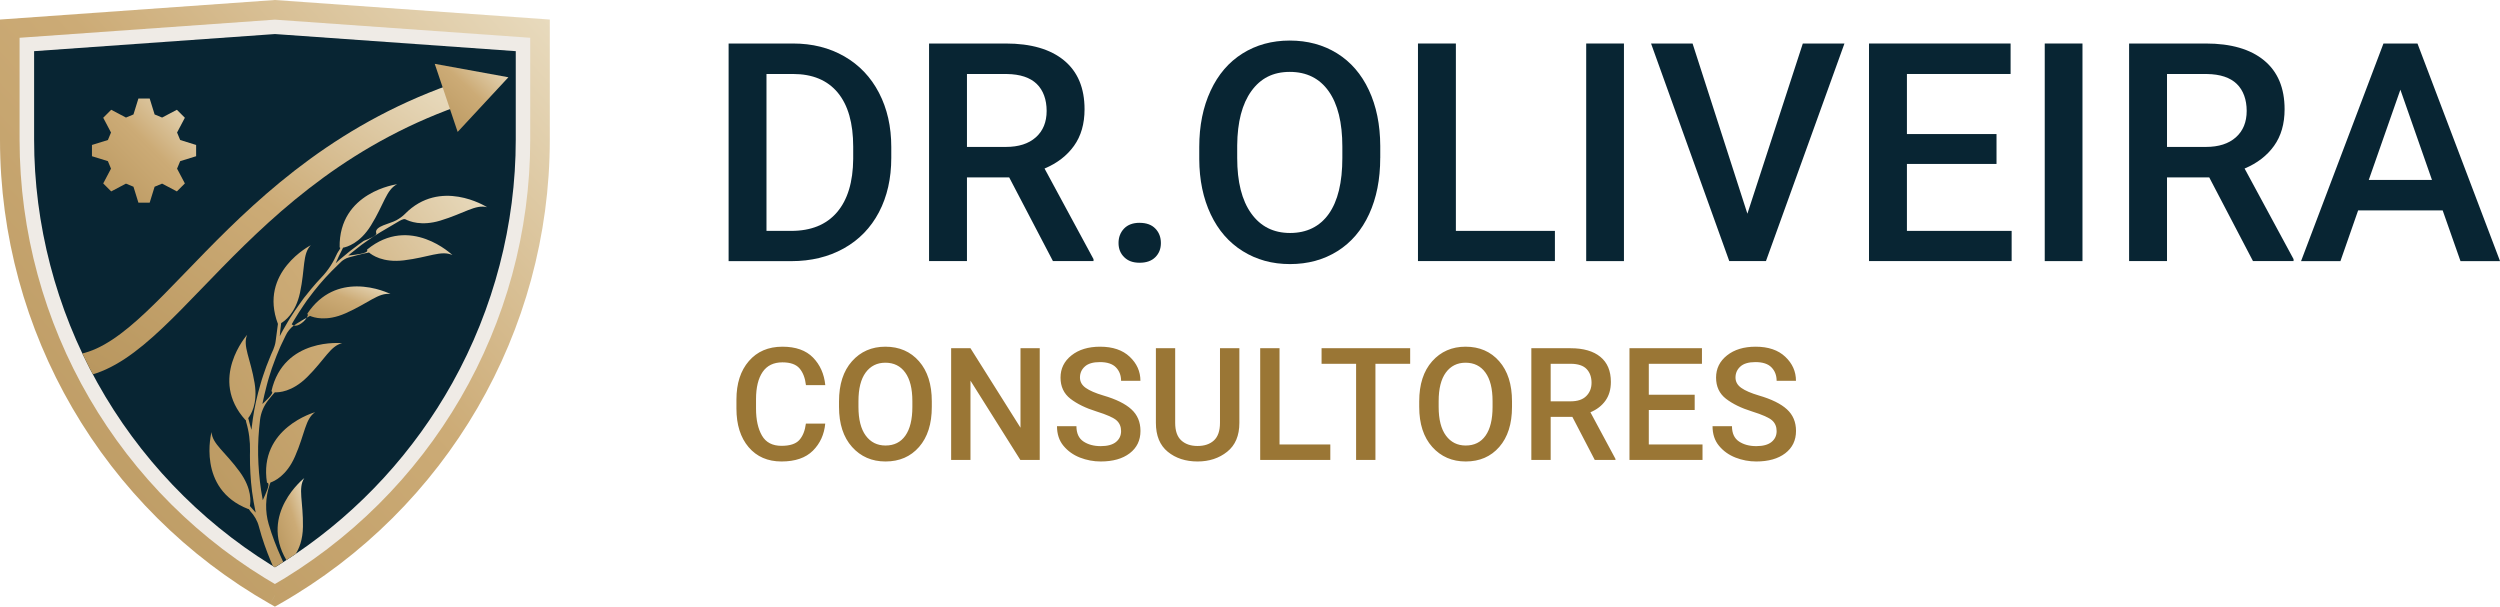
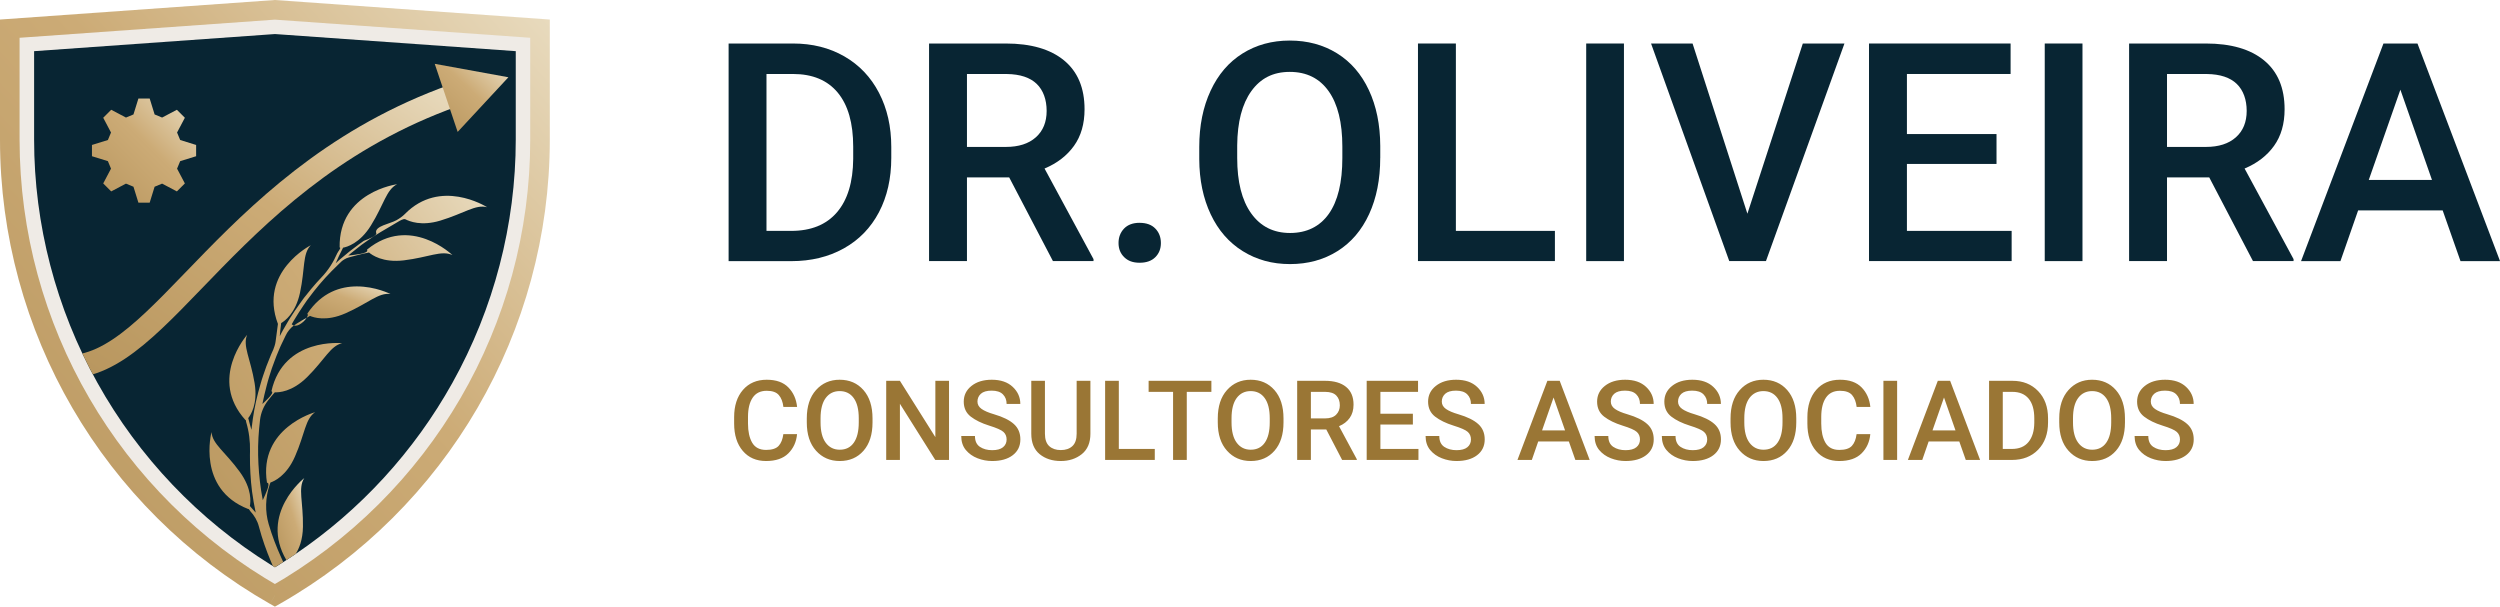
<svg xmlns="http://www.w3.org/2000/svg" viewBox="0 0 763.68 185.32">
  <defs>
    <linearGradient id="gAu" x1="0" y1="1" x2="1" y2="0">
      <stop offset="0" stop-color="#b8965e" />
      <stop offset=".55" stop-color="#ccab76" />
      <stop offset="1" stop-color="#e9dcc0" />
    </linearGradient>
    <clipPath id="cf">
      <path d="M157.55,15.63v27.03c0,25.88-6.69,51.58-19.36,74.3-11.66,20.92-28.12,38.88-47.87,52.24h0c-.93.65-1.87,1.27-2.81,1.88-.32.21-.64.41-.96.61-.42.27-.84.53-1.26.8l-1.3.81-.61-.38-.69-.42c-21.98-13.65-40.27-32.86-52.91-55.53-12.67-22.72-19.36-48.42-19.36-74.3V15.63l73.58-5.23,73.58,5.23Z" />
    </clipPath>
  </defs>
  <g>
    <path d="M83.97,181.87C33.9,153.33,2.99,100.2,2.99,42.66V8.75L83.97,3l80.98,5.76v33.91c0,57.54-30.91,110.67-80.98,139.21Z" fill="#efebe6" />
    <path d="M83.97,181.87l-1.48,2.6C31.48,155.39,0,101.28,0,42.66V5.97L83.98,0l83.97,5.97v36.69c0,58.61-31.48,112.73-82.49,141.81l-1.48.84-1.48-.84,1.48-2.6-1.48-2.6c49.15-28.02,79.47-80.15,79.47-136.61V11.54l-77.99-5.54L5.98,11.54v31.12c0,56.46,30.33,108.6,79.47,136.61l-1.48,2.6-1.48-2.6,1.48,2.6Z" fill="url(#gAu)" />
    <path d="M157.55,15.63v27.03c0,25.88-6.69,51.58-19.36,74.3-11.66,20.92-28.12,38.88-47.87,52.24h0c-.93.65-1.87,1.27-2.81,1.88-.32.21-.64.41-.96.61-.42.27-.84.53-1.26.8l-1.3.81-.61-.38-.69-.42c-21.98-13.65-40.27-32.86-52.91-55.53-12.67-22.72-19.36-48.42-19.36-74.3V15.63l73.58-5.23,73.58,5.23Z" fill="#082533" />
    <g clip-path="url(#cf)">
      <path d="M20,112 C50,113 70,52 142,28" fill="none" stroke="url(#gAu)" stroke-width="7" stroke-linecap="butt" />
      <polygon points="155.3,23.6 139.8,40.3 132.8,19.5" fill="url(#gAu)" />
      <path d="M59.91,44.28 L59.91,47.72 L55.04,49.23 L54.09,51.52 L56.47,56.03 L54.03,58.47 L49.52,56.09 L47.23,57.04 L45.72,61.91 L42.28,61.91 L40.77,57.04 L38.48,56.09 L33.97,58.47 L31.53,56.03 L33.91,51.52 L32.96,49.23 L28.09,47.72 L28.09,44.28 L32.96,42.77 L33.91,40.48 L31.53,35.97 L33.97,33.53 L38.48,35.91 L40.77,34.96 L42.28,30.09 L45.72,30.09 L47.23,34.96 L49.52,35.91 L54.03,33.53 L56.47,35.97 L54.09,40.48 L55.04,42.77Z" fill="url(#gAu)" />
    </g>
    <path d="M74.98,128.37s0,0,0,0h0ZM74.97,128.36h0s0,0,0,0" fill="url(#gAu)" />
    <path d="M90.59,98.88c-.29.18-.56.37-.82.58,1.34.38,3.16-1.21,3.9-2.39-1.21.67-2.25,1.29-3.08,1.81" fill="url(#gAu)" />
    <path d="M87.5,171.09c.95-.61,1.89-1.23,2.81-1.87h0c1.05-1.62,2.17-4.29,2.23-8.3.12-7.62-1.59-11.8.41-14.88-.02,0-13.82,10.87-5.47,25.06" fill="url(#gAu)" />
    <path d="M103.76,75.59h0s-.03-.02-.03-.02.01,0,.03.02" fill="url(#gAu)" />
    <path d="M93.88,95.82c.03.05.07.12.12.23.1.2-.04.58-.33,1.02.33-.19.68-.37,1.04-.57,1.03.46,4.94,1.82,10.87-.81,6.98-3.08,10.07-6.39,13.71-5.87,0-.01-4.58-2.33-10.28-2.33-4.96,0-10.76,1.76-15.13,8.33" fill="url(#gAu)" />
    <path d="M103.76,75.57s.05.03.1.06c.33.19-.58,1.17-.86,1.78-1.15,2.65-2.71,5.12-4.72,7.23-1.12,1.17-2.18,2.37-3.22,3.62-.44.53-1.73,2.15-1.73,2.15,0,0-.42.53-.43.53,0,0-.4.56-.41.56,0,0-.6.84-.8,1.11-1.1,1.47-2.08,3.03-3.09,4.56-.25.38-.5.82-.7,1.16-.21.35-.52.91-.7,1.21-.47.81-.94,1.58-1.35,2.4-.1.2-.38.77-.39.77.09-1.11.23-2.47.43-4.02.99-.56,4.38-2.91,5.75-9.26,1.6-7.45.72-11.88,3.3-14.52-.01,0-16.04,8.17-10.04,24.04h0c-.03.27-.58,4.15-.7,5.28-.07.81-.53,2.15-.73,2.59-.03.07-.04.09-.04.09-.18.4-.35.77-.55,1.22-.23.49-.36.87-.52,1.28-.34.83-.75,1.82-1.01,2.54-.27.73-.71,2.06-.91,2.61-.2.55-.31.92-.44,1.33-.12.41-.29,1-.39,1.34-1.06,3.56-1.87,7.14-2.39,10.8-.16,1.09-.3,2.17-.41,3.26-.31-1-.64-2.21-.98-3.58.71-.88,3-4.31,1.94-10.71-1.25-7.51-3.7-11.32-2.28-14.72,0,0-11.91,13.46-.5,26.04,0,0,0,0,.04-.01.12-.02.1.39.16.59.87,2.89,1.25,5.91,1.18,8.94-.01.4-.02.81-.02,1.21-.02,3.7.18,7.41.64,11.08.28,2.17.68,4.31,1.12,6.46-.55-.6-1.15-1.28-1.79-2.02.24-1.1.74-5.2-3.08-10.44-4.49-6.17-8.37-8.48-8.63-12.14,0,0-4.61,17.35,11.23,23.51h0s.02-.02.02-.02c0,0,0,0,0,0,.14-.11.39.44.59.66,1.23,1.33,2.17,2.91,2.63,4.68.02.07.04.15.06.22.94,3.57,2.21,7.12,3.63,10.51.19.43.39.9.58,1.35l.61.38,1.3-.81c.42-.26.84-.53,1.26-.8-.22-.48-.45-.98-.67-1.47-1.45-3.22-2.75-6.59-3.75-10.01,0-.02-.01-.04-.02-.06-1.15-3.95-1.03-8.16.3-12.06.08-.22.16-.45.24-.68,1.08-.35,4.88-1.98,7.48-7.92,3.07-6.97,3.11-11.49,6.16-13.56-.02,0-17.33,4.8-14.71,21.53.02,0,.04,0,.06.02,0,0,.01,0,.01,0,.03,0,.05.02.05.02.03.01.07.02.11.04.82.31-.71,3.55-1.51,5.27-.14-.99-.37-2.03-.52-3.06-.53-3.54-.83-7.11-.9-10.69-.08-3.59.16-7.17.58-10.74v-.03c.26-2.22,1.15-4.31,2.55-6.07.56-.72,1.22-1.52,1.96-2.36,1.14.06,5.25-.06,9.87-4.63,5.42-5.37,7.11-9.56,10.7-10.37-.01-.01-17.87-1.87-21.59,14.64h0s.04.05.05.06c.03.03.07.06.11.1.56.52-1.72,2.66-2.93,3.77.41-1.88.8-3.79,1.33-5.68.09-.34.24-.92.35-1.32.11-.41.21-.77.39-1.31.18-.54.58-1.86.82-2.57.23-.7.63-1.72.92-2.5.14-.39.32-.9.47-1.24.15-.36.52-1.25.52-1.26,0-.01.52-1.23.52-1.24l.27-.62.29-.61c.06-.12,1.01-2.1,1.13-2.35.09-.21.07-.16.06-.12.58-1.29,1.46-2.33,2.53-3.17-.24-.06-.44-.18-.64-.37,0,0,.01,0,.01-.01.21-.39.43-.79.67-1.17.95-1.54,1.88-3.08,2.91-4.56.2-.28.77-1.12.77-1.12l.38-.55.41-.54s1.23-1.63,1.65-2.16c2.23-2.84,4.69-5.52,7.32-8.02.25-.24.75-.73.96-.93,0-.02.03-.04.06-.06.01-.02.03-.03.05-.05.35-.35,1.4-1.03,2.18-1.22,1.24-.31,3.64-1.05,6.24-1.53.87.74,4.19,3.18,10.64,2.4,7.59-.92,11.5-3.17,14.84-1.61,0-.03-12.95-12.44-26.06-1.69,0,.05.03.14.05.27.15.95-3.74,1.33-5.82,1.57.17-.11.9-.78.91-.78s1.68-1.34,2.11-1.67c.42-.33.74-.6,1.08-.85.34-.25.85-.6,1.13-.8,2.95-2.15,6.1-3.95,9.25-5.78.58-.35,1.75-1.1,2.41-1.23.17-.04.41-.06.57.02,1.25.65,4.88,2.15,10.64.42,7.3-2.2,10.8-5.05,14.34-4.1-.53-.33-14.38-8.87-25.12,2.06-.76.77-1.65,1.38-2.59,1.91-1.95,1.09-6.53,1.77-6.22,3.76l.02.06c.01.05.03.12.06.24.15.61-2.39,1.72-3.69,2.18-.31.11-.79.58-1.15.79-.36.2-.67.5-1.12.82-.42.31-2.16,1.63-2.16,1.63,0,0-1.69,1.4-2.09,1.73-.41.34-.76.62-1.06.89-.29.27-.82.77-1,.93-.18.16-.03.03-.15.14.5-1.18,1.25-2.84,2.26-4.78,1.12-.2,5.11-1.28,8.52-6.8,4.01-6.48,4.68-10.94,7.99-12.58-.01,0-17.83,2.33-17.56,19.27" fill="url(#gAu)" />
  </g>
  <g>
    <path fill="#082533" d="M222.57,79.75V13.29h19.68c5.89,0,11.11,1.31,15.67,3.93,4.56,2.62,8.09,6.33,10.59,11.14,2.5,4.81,3.75,10.32,3.75,16.53v3.33c0,6.3-1.26,11.84-3.77,16.62-2.52,4.78-6.1,8.46-10.75,11.05-4.65,2.59-9.99,3.88-15.99,3.88h-19.17ZM234.14,22.6v47.93h7.55c6.07,0,10.73-1.89,13.98-5.68,3.25-3.79,4.9-9.23,4.96-16.32v-3.7c0-7.21-1.57-12.72-4.71-16.52-3.14-3.8-7.7-5.71-13.68-5.71h-8.1Z" />
    <path fill="#082533" d="M308.28,54.19h-12.9v25.56h-11.58V13.29h23.43c7.69,0,13.62,1.72,17.8,5.16,4.18,3.44,6.27,8.42,6.27,14.94,0,4.45-1.08,8.17-3.23,11.17-2.15,3-5.15,5.31-8.99,6.92l14.96,27.68v.59h-12.4l-13.36-25.56ZM295.37,44.88h11.9c3.9,0,6.96-.98,9.15-2.94,2.2-1.96,3.3-4.65,3.3-8.06s-1.02-6.31-3.04-8.26c-2.03-1.95-5.06-2.95-9.08-3.01h-12.22v22.28Z" />
    <path fill="#082533" d="M348.13,68.07c2.07,0,3.68.59,4.8,1.76,1.13,1.17,1.69,2.64,1.69,4.41s-.56,3.17-1.69,4.31c-1.13,1.14-2.73,1.71-4.8,1.71s-3.55-.56-4.71-1.69c-1.16-1.13-1.74-2.57-1.74-4.34s.57-3.23,1.69-4.41c1.13-1.17,2.71-1.76,4.76-1.76" />
    <path fill="#082533" d="M421.62,48.26c0,6.51-1.13,12.23-3.39,17.14-2.26,4.92-5.48,8.69-9.68,11.32-4.2,2.63-9.02,3.95-14.48,3.95s-10.21-1.32-14.44-3.95c-4.23-2.63-7.49-6.38-9.79-11.25-2.3-4.87-3.47-10.48-3.5-16.84v-3.74c0-6.48,1.15-12.2,3.46-17.16,2.3-4.96,5.55-8.76,9.75-11.39,4.19-2.63,9.01-3.95,14.44-3.95s10.24,1.3,14.44,3.9c4.19,2.6,7.44,6.35,9.72,11.23,2.29,4.88,3.45,10.57,3.48,17.05v3.7ZM410.05,44.79c0-7.36-1.4-13.01-4.19-16.94-2.79-3.93-6.75-5.89-11.87-5.89s-8.92,1.96-11.74,5.87c-2.82,3.91-4.26,9.44-4.32,16.59v3.83c0,7.3,1.42,12.95,4.28,16.94,2.85,3.99,6.81,5.98,11.87,5.98s9.07-1.95,11.83-5.84c2.76-3.9,4.14-9.59,4.14-17.07v-3.47Z" />
    <polygon fill="#082533" points="444.73 70.53 474.98 70.53 474.98 79.75 433.15 79.75 433.15 13.29 444.73 13.29 444.73 70.53" />
    <rect fill="#082533" x="484.54" y="13.29" width="11.53" height="66.47" />
    <polygon fill="#082533" points="533.78 65.28 550.71 13.29 563.43 13.29 539.45 79.75 528.24 79.75 504.35 13.29 517.03 13.29 533.78 65.28" />
    <polygon fill="#082533" points="609.88 50.08 582.51 50.08 582.51 70.53 614.5 70.53 614.5 79.75 570.93 79.75 570.93 13.29 614.18 13.29 614.18 22.6 582.51 22.6 582.51 40.95 609.88 40.95 609.88 50.08" />
    <rect fill="#082533" x="624.61" y="13.29" width="11.53" height="66.47" />
    <path fill="#082533" d="M674.86,54.19h-12.9v25.56h-11.58V13.29h23.43c7.69,0,13.62,1.72,17.8,5.16,4.18,3.44,6.27,8.42,6.27,14.94,0,4.45-1.08,8.17-3.23,11.17-2.15,3-5.15,5.31-8.99,6.92l14.96,27.68v.59h-12.4l-13.36-25.56ZM661.95,44.88h11.9c3.9,0,6.95-.98,9.15-2.94,2.2-1.96,3.3-4.65,3.3-8.06s-1.02-6.31-3.04-8.26c-2.03-1.95-5.05-2.95-9.08-3.01h-12.22v22.28Z" />
    <path fill="#082533" d="M746.15,64.28h-25.81l-5.4,15.48h-12.03l25.17-66.47h10.39l25.22,66.47h-12.08l-5.44-15.48ZM723.59,54.97h19.31l-9.65-27.57-9.66,27.57Z" />
-     <text x="222.57" y="140.5" font-family="Roboto, Arial, Helvetica, sans-serif" font-weight="500" font-size="48" fill="#9a7635" textLength="541.11" lengthAdjust="spacing">CONSULTORES</text>
+     <text x="222.57" y="140.5" font-family="Roboto, Arial, Helvetica, sans-serif" font-weight="500" font-size="34" fill="#9a7635" textLength="541.11" lengthAdjust="spacing">CONSULTORES ASSOCIADOS</text>
  </g>
</svg>
